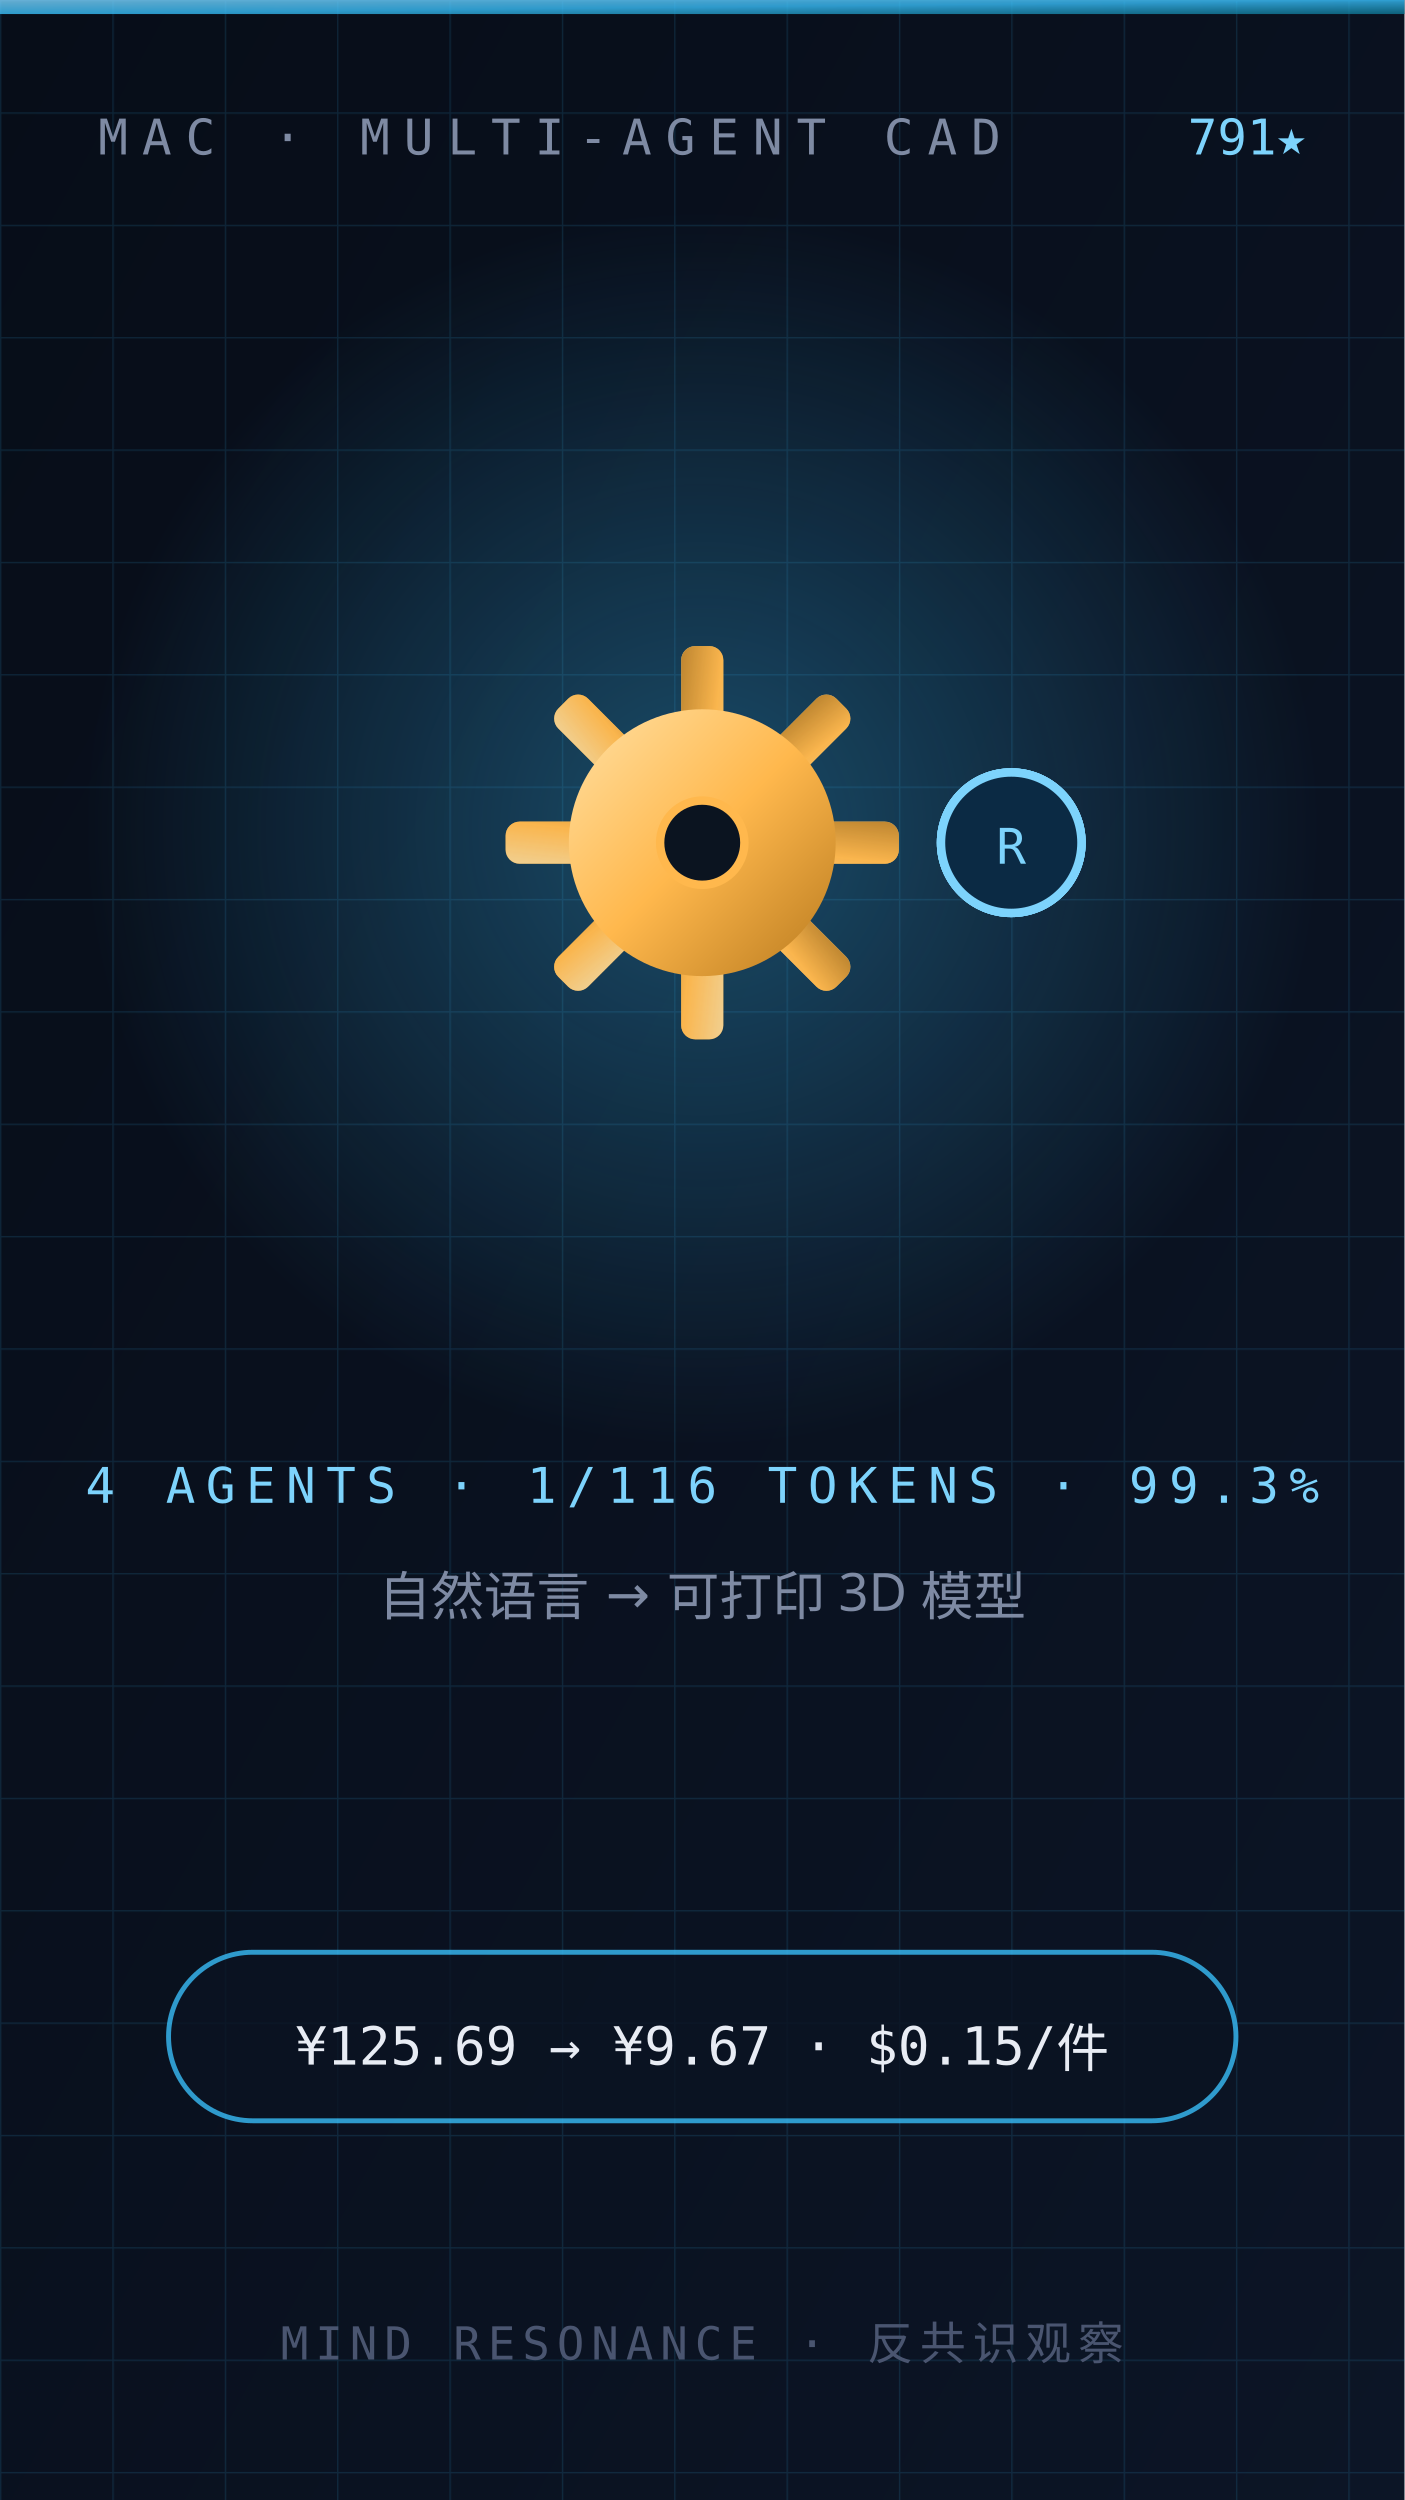
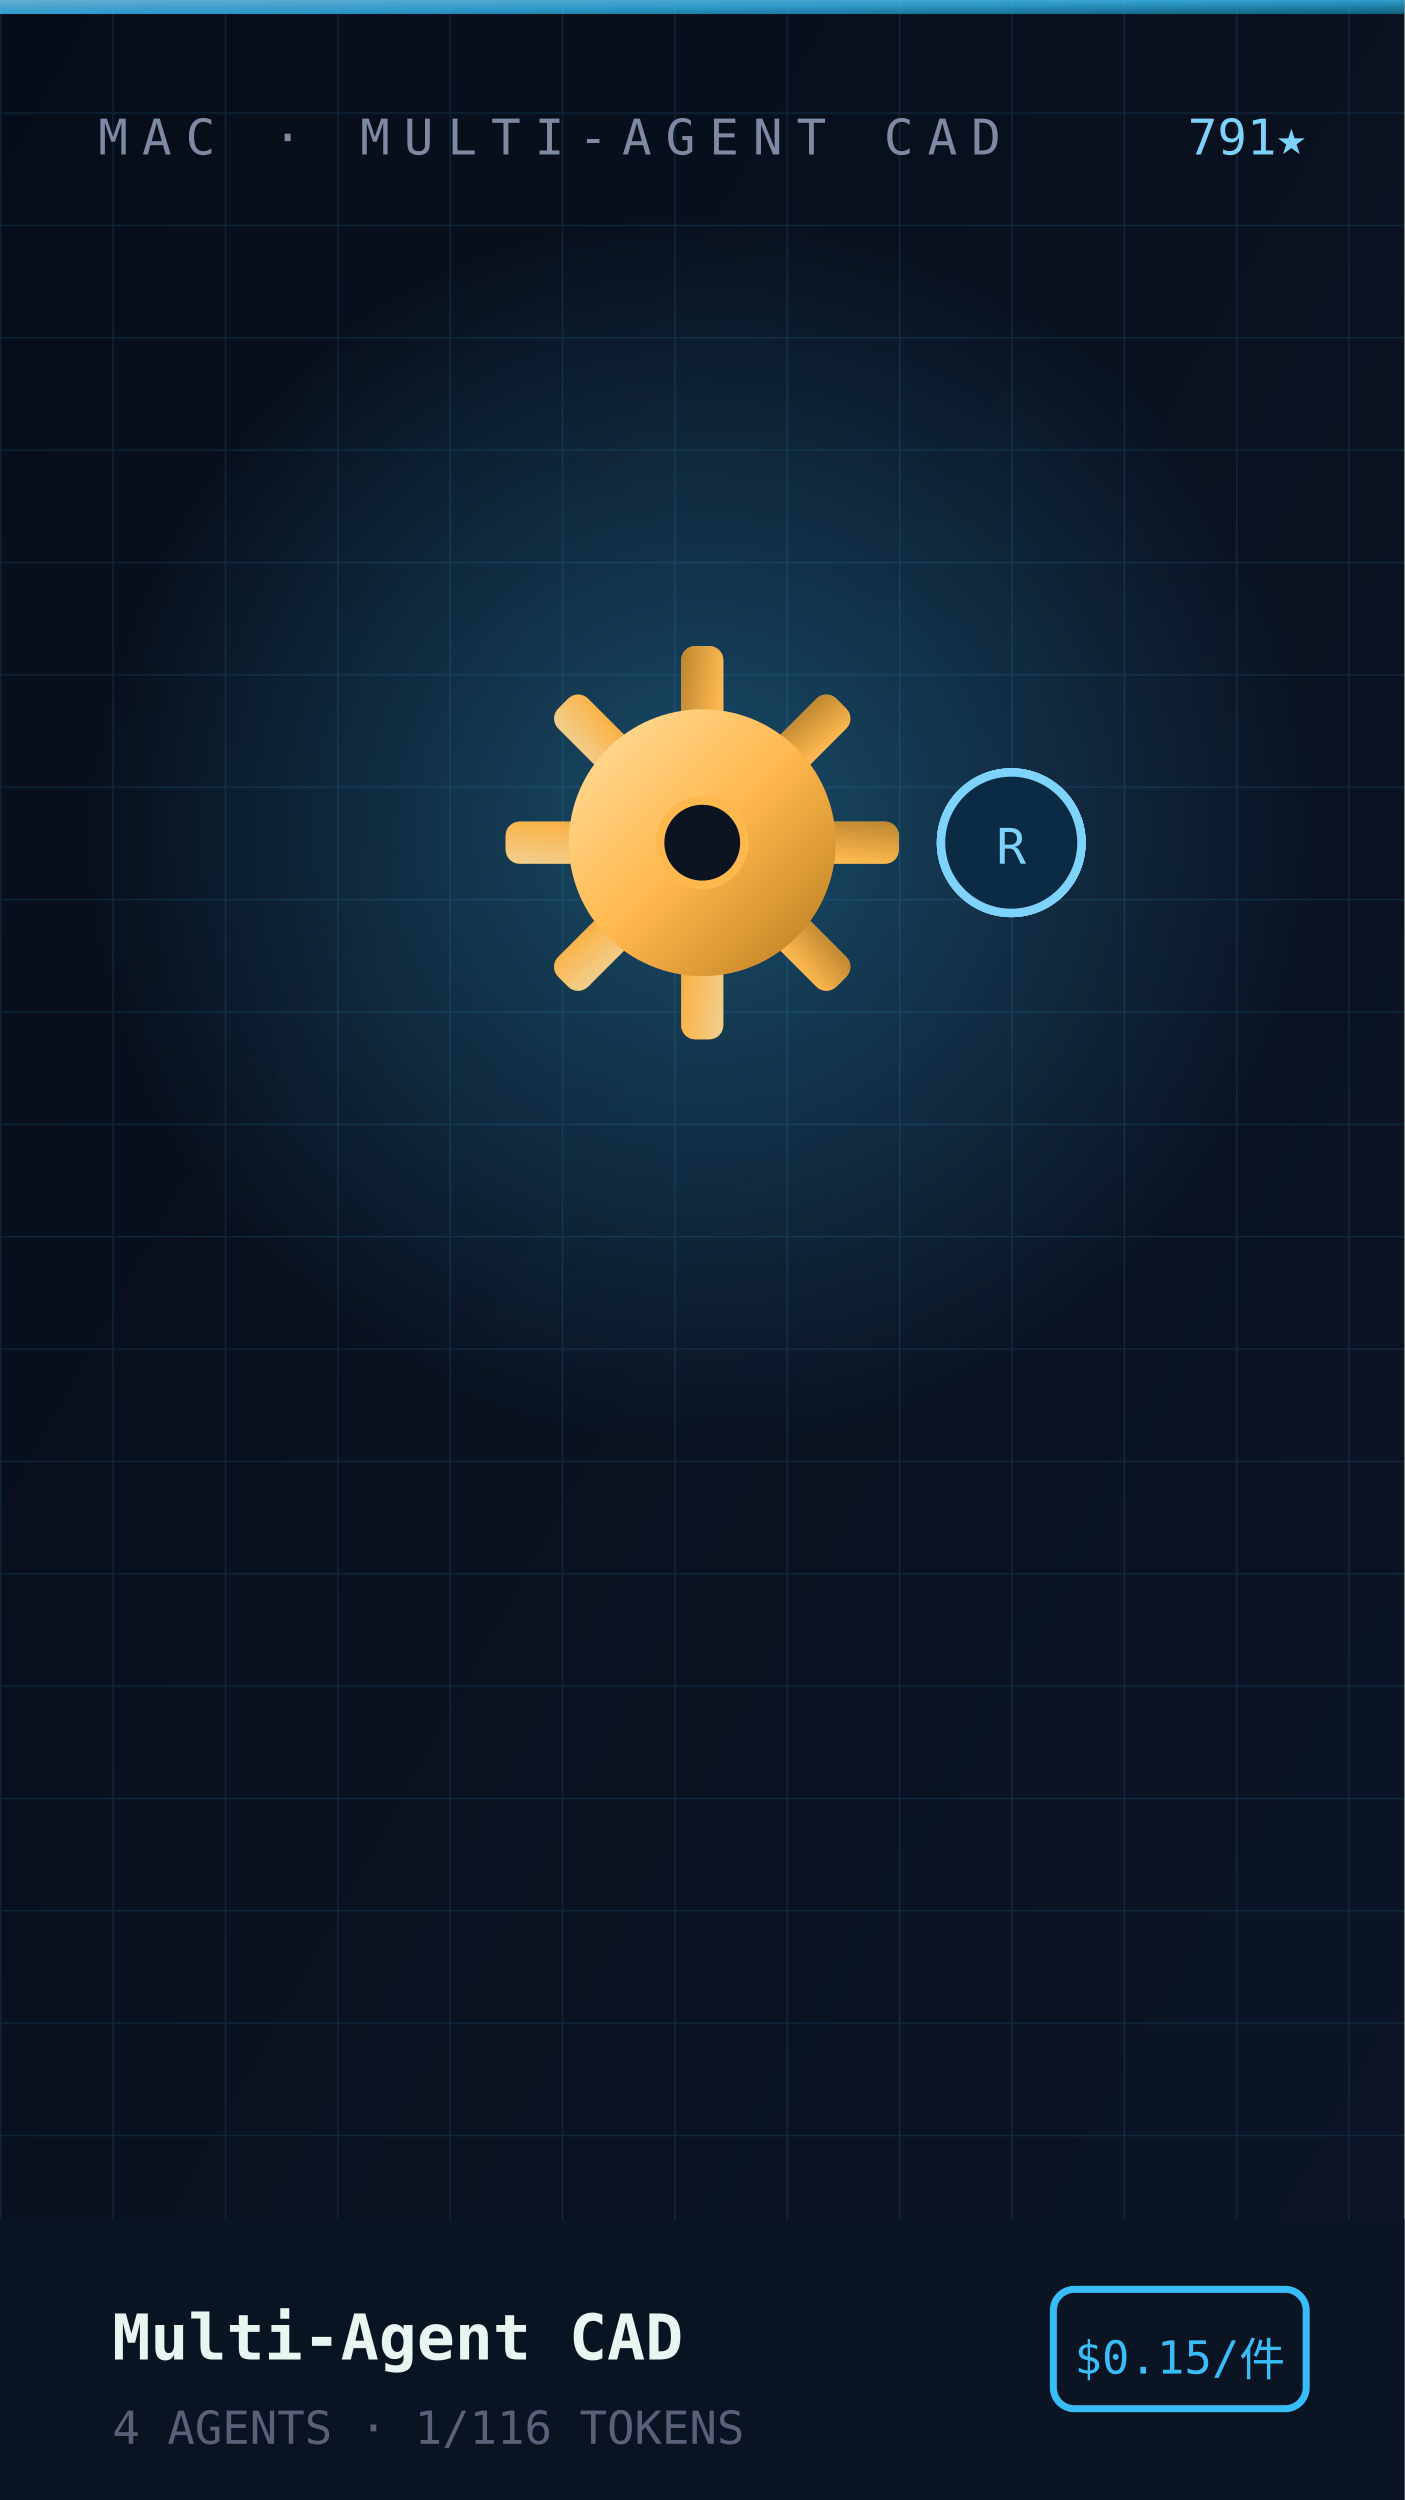
<svg xmlns="http://www.w3.org/2000/svg" width="200" height="356" viewBox="0 0 200 356">
  <defs>
    <linearGradient id="bg" x1="0" y1="0" x2="1" y2="1">
      <stop offset="0" stop-color="#070D18" />
      <stop offset="1" stop-color="#0C1526" />
    </linearGradient>
    <linearGradient id="blue" x1="0" y1="0" x2="1" y2="1">
      <stop offset="0" stop-color="#7DD3FC" />
      <stop offset="0.5" stop-color="#38BDF8" />
      <stop offset="1" stop-color="#0E7490" />
    </linearGradient>
    <linearGradient id="gear" x1="0" y1="0" x2="1" y2="1">
      <stop offset="0" stop-color="#FFE0A3" />
      <stop offset="0.5" stop-color="#FFB84D" />
      <stop offset="1" stop-color="#B87A1E" />
    </linearGradient>
    <radialGradient id="glow" cx="0.5" cy="0.5" r="0.5">
      <stop offset="0" stop-color="#38BDF8" stop-opacity="0.35" />
      <stop offset="1" stop-color="#38BDF8" stop-opacity="0" />
    </radialGradient>
    <pattern id="grid" width="16" height="16" patternUnits="userSpaceOnUse">
      <path d="M16 0H0V16" fill="none" stroke="#38BDF8" stroke-width="0.4" opacity="0.13" />
    </pattern>
  </defs>
  <rect width="200" height="356" fill="url(#bg)" />
  <rect width="200" height="356" fill="url(#grid)" />
  <circle cx="100" cy="118" r="88" fill="url(#glow)" />
  <rect x="0" y="0" width="200" height="2" fill="url(#blue)" opacity="0.8" />
  <text x="14" y="22" font-family="monospace" font-size="7" fill="#7E8AA3" letter-spacing="2">MAC · MULTI-AGENT CAD</text>
  <text x="186" y="22" font-family="monospace" font-size="7" fill="#7DD3FC" text-anchor="end">791★</text>
  <g transform="translate(100,120)">
    <g transform="rotate(0)">
      <rect x="-3" y="-28" width="6" height="56" rx="2" fill="url(#gear)" opacity="0.85" />
    </g>
    <g transform="rotate(45)">
      <rect x="-3" y="-28" width="6" height="56" rx="2" fill="url(#gear)" opacity="0.85" />
    </g>
    <g transform="rotate(90)">
      <rect x="-3" y="-28" width="6" height="56" rx="2" fill="url(#gear)" opacity="0.85" />
    </g>
    <g transform="rotate(135)">
      <rect x="-3" y="-28" width="6" height="56" rx="2" fill="url(#gear)" opacity="0.85" />
    </g>
    <g transform="rotate(180)">
      <rect x="-3" y="-28" width="6" height="56" rx="2" fill="url(#gear)" opacity="0.85" />
    </g>
    <g transform="rotate(225)">
      <rect x="-3" y="-28" width="6" height="56" rx="2" fill="url(#gear)" opacity="0.85" />
    </g>
    <g transform="rotate(270)">
      <rect x="-3" y="-28" width="6" height="56" rx="2" fill="url(#gear)" opacity="0.85" />
    </g>
    <g transform="rotate(315)">
      <rect x="-3" y="-28" width="6" height="56" rx="2" fill="url(#gear)" opacity="0.85" />
    </g>
    <circle r="19" fill="url(#gear)">
      <animateTransform attributeName="transform" type="rotate" from="0" to="360" dur="9s" repeatCount="indefinite" />
    </circle>
    <circle r="6" fill="#0B1420" stroke="#FFB84D" stroke-width="1.2" />
    <g>
      <animateTransform attributeName="transform" type="rotate" from="0" to="360" dur="8s" repeatCount="indefinite" />
      <circle cx="44" cy="0" r="10" fill="#0B2A44" stroke="#7DD3FC" stroke-width="1.2" />
      <text x="44" y="3" text-anchor="middle" font-size="7" font-family="monospace" fill="#7DD3FC">P</text>
    </g>
    <g>
      <animateTransform attributeName="transform" type="rotate" from="90" to="450" dur="8s" repeatCount="indefinite" />
      <circle cx="44" cy="0" r="10" fill="#0B2A44" stroke="#7DD3FC" stroke-width="1.2" />
      <text x="44" y="3" text-anchor="middle" font-size="7" font-family="monospace" fill="#7DD3FC">A</text>
    </g>
    <g>
      <animateTransform attributeName="transform" type="rotate" from="180" to="540" dur="8s" repeatCount="indefinite" />
      <circle cx="44" cy="0" r="10" fill="#0B2A44" stroke="#7DD3FC" stroke-width="1.2" />
      <text x="44" y="3" text-anchor="middle" font-size="7" font-family="monospace" fill="#7DD3FC">C</text>
    </g>
    <g>
      <animateTransform attributeName="transform" type="rotate" from="270" to="630" dur="8s" repeatCount="indefinite" />
      <circle cx="44" cy="0" r="10" fill="#0B2A44" stroke="#7DD3FC" stroke-width="1.2" />
      <text x="44" y="3" text-anchor="middle" font-size="7" font-family="monospace" fill="#7DD3FC">R</text>
    </g>
  </g>
-   <text x="100" y="214" text-anchor="middle" font-family="monospace" font-size="7" fill="#7DD3FC" letter-spacing="1.5">4 AGENTS · 1/116 TOKENS · 99.3%</text>
-   <text x="100" y="230" text-anchor="middle" font-family="sans-serif" font-size="7.5" fill="#7E8AA3">自然语言 → 可打印 3D 模型</text>
-   <rect x="24" y="278" width="152" height="24" rx="12" fill="#0A1322" stroke="#38BDF8" stroke-width="0.7" opacity="0.8" />
-   <text x="100" y="294" text-anchor="middle" font-family="monospace" font-size="7.5" fill="#E8ECF4">¥125.69 → ¥9.67 · $0.15/件</text>
-   <text x="100" y="336" text-anchor="middle" font-family="monospace" font-size="6.5" fill="#4A5570" letter-spacing="1">MIND RESONANCE · 反共识观察</text>
+   <rect x="0" y="316" width="200" height="40" fill="#0A1322" opacity="0.92" />
+   <text x="16" y="336" font-family="monospace" font-size="9" fill="#E8F6F1" font-weight="bold">Multi-Agent CAD</text>
+   <text x="16" y="348" font-family="monospace" font-size="6.5" fill="#5A6078">4 AGENTS · 1/116 TOKENS</text>
+   <rect x="150" y="326" width="36" height="17" rx="3" fill="none" stroke="#38BDF8" stroke-width="1" />
+   <text x="168" y="338" font-family="monospace" font-size="6.5" fill="#38BDF8" text-anchor="middle">$0.15/件</text>
</svg>
